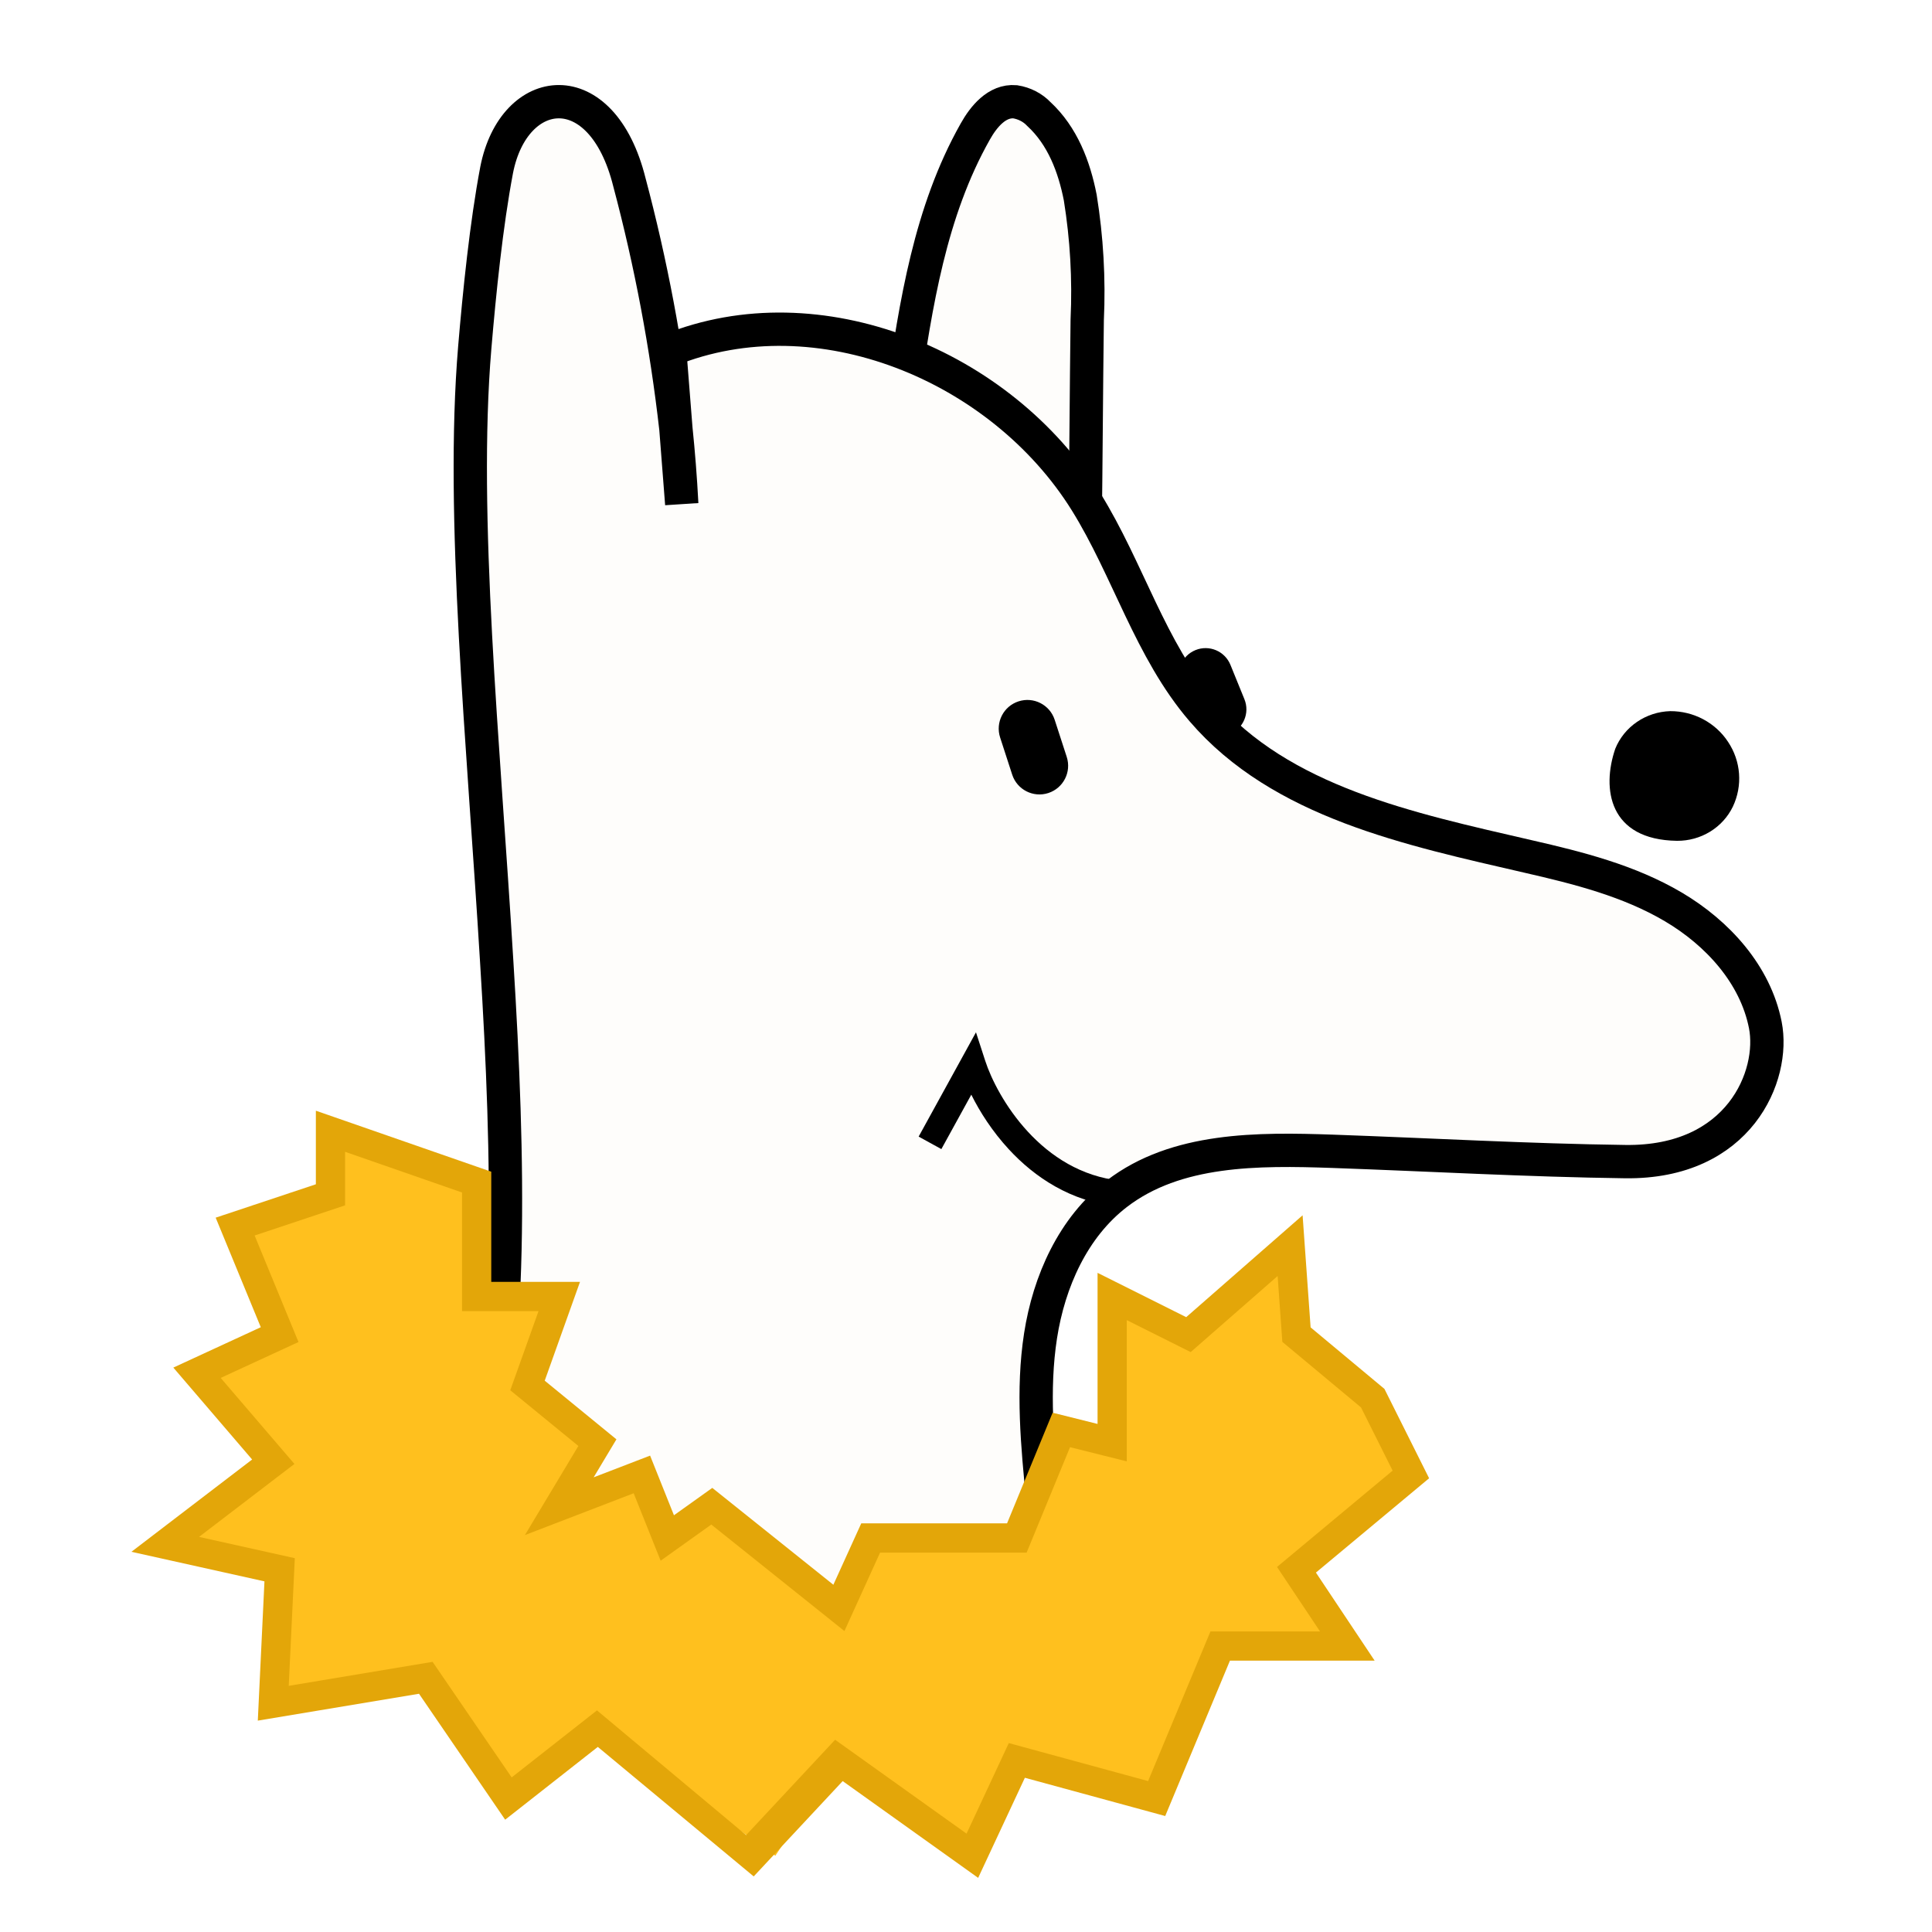
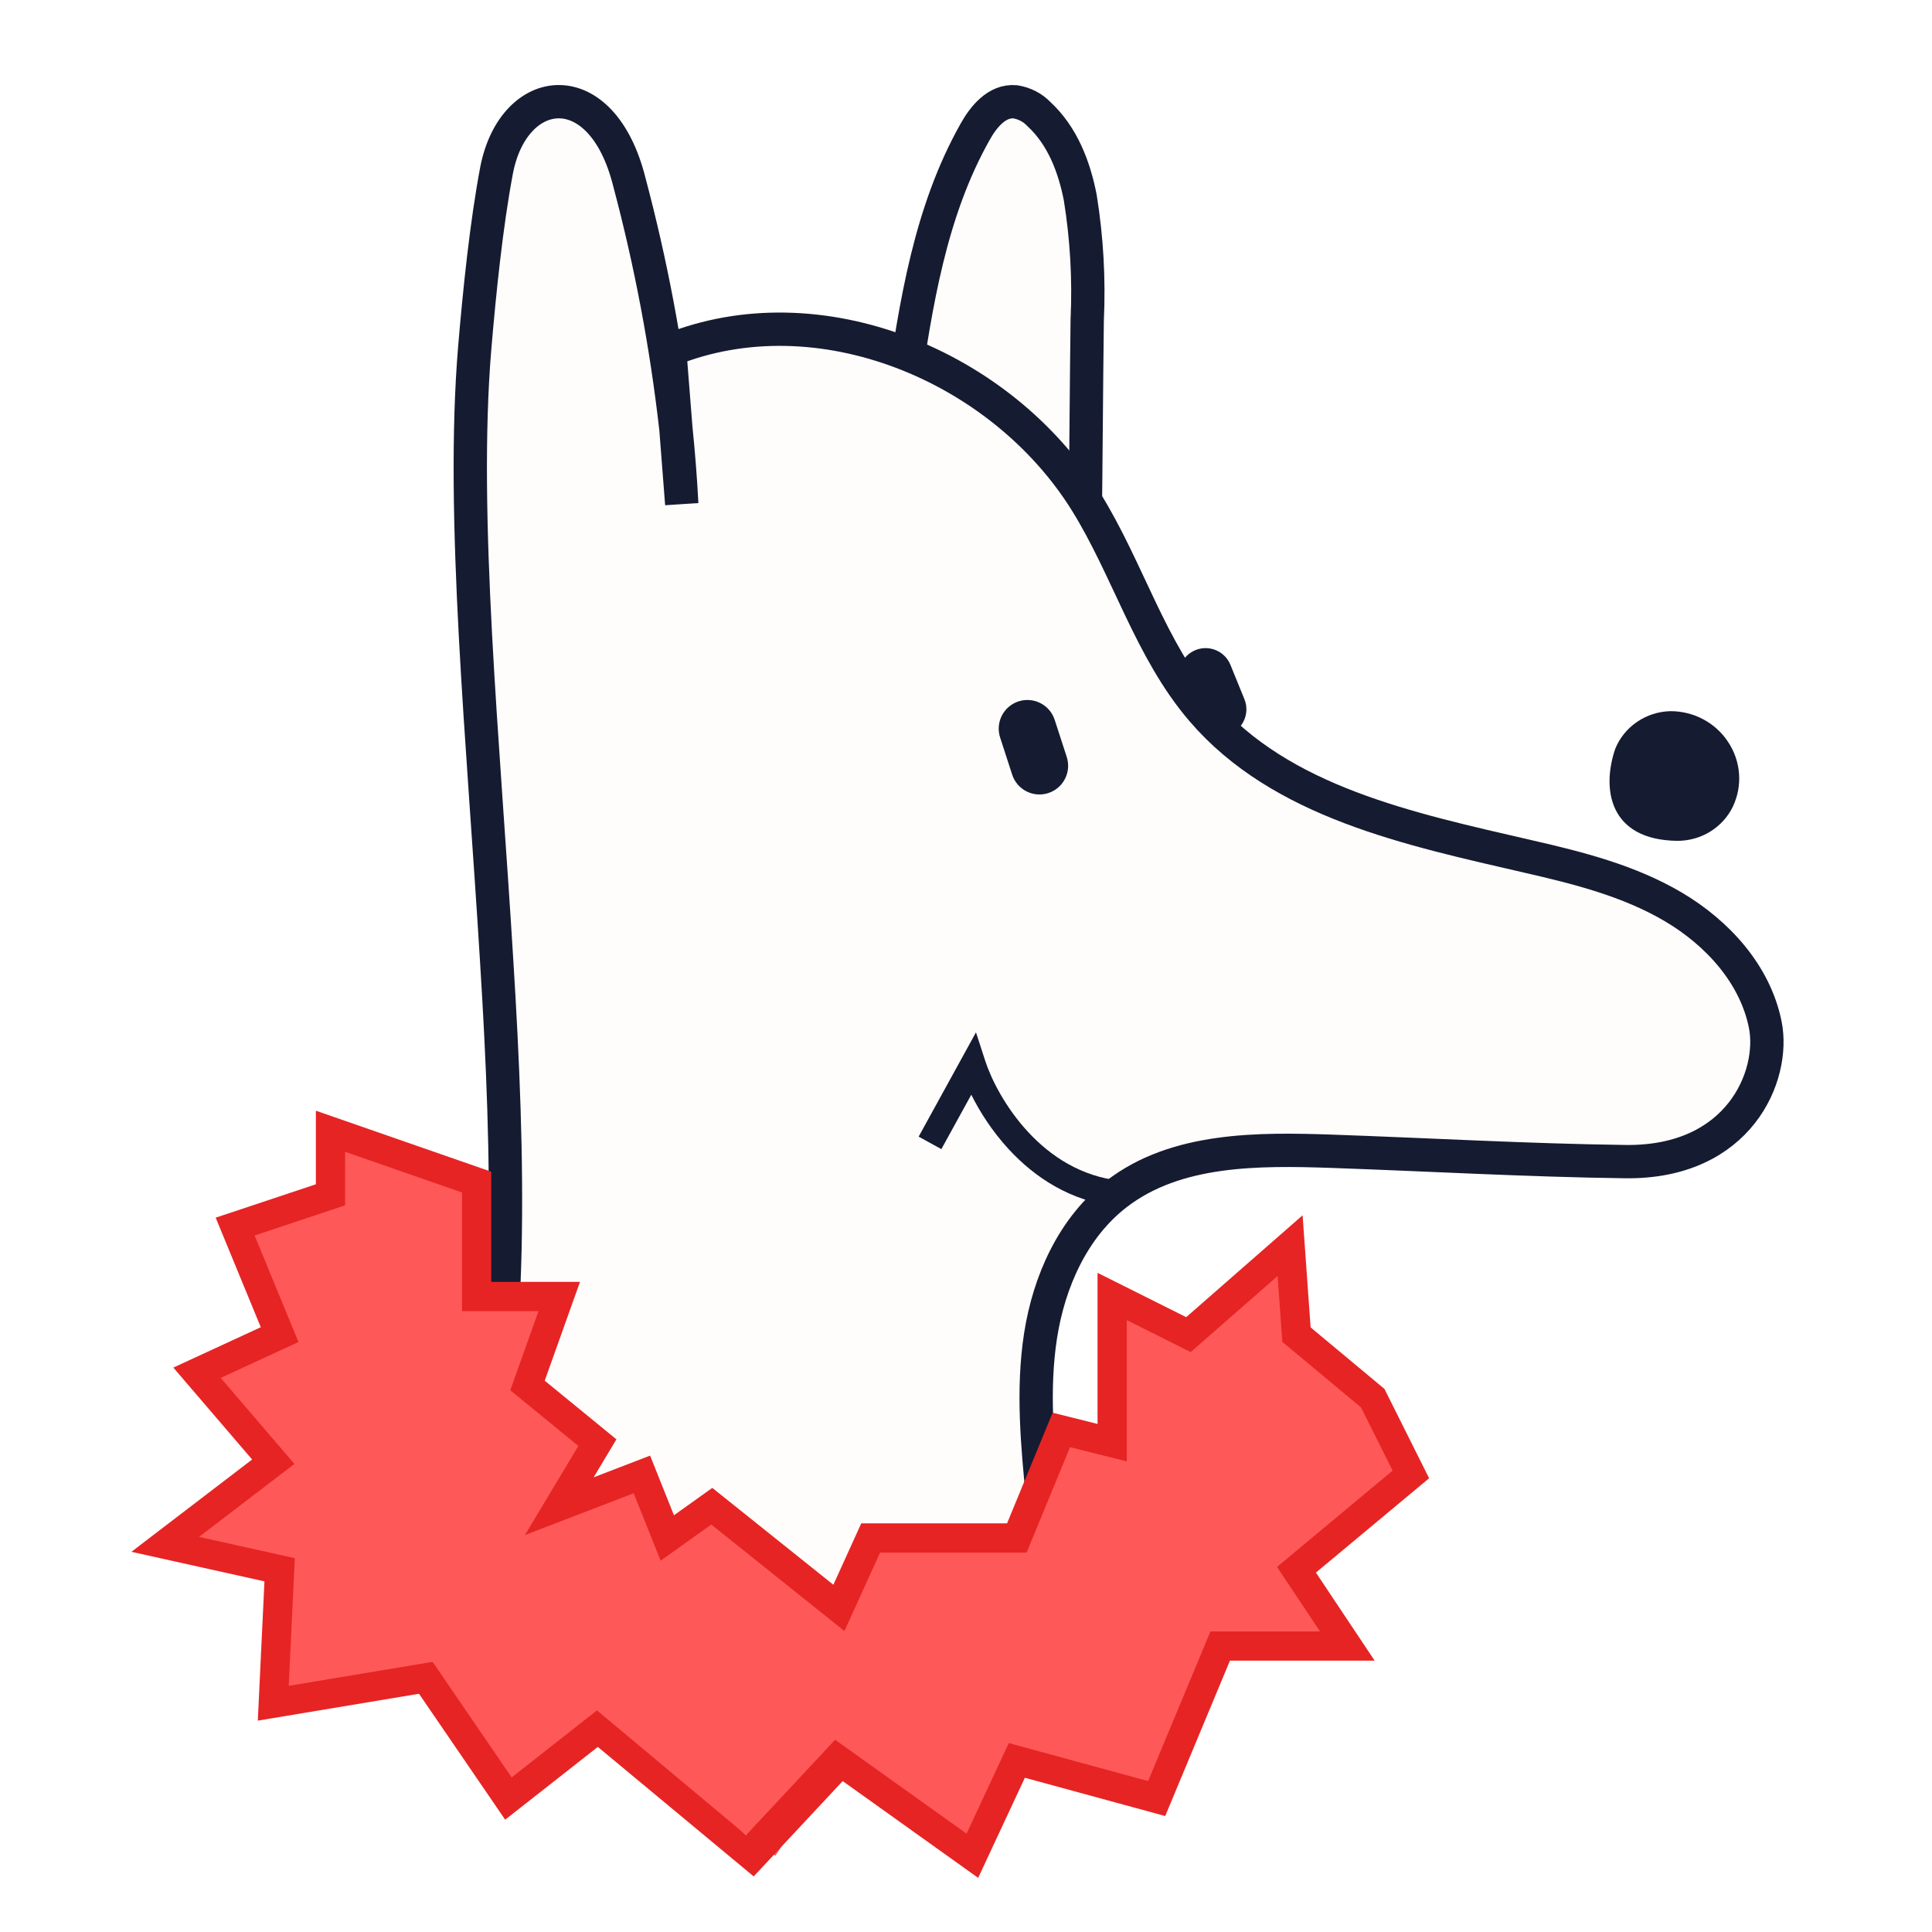
<svg xmlns="http://www.w3.org/2000/svg" width="116" height="116" viewBox="0 0 116 116" fill="none">
  <path d="M65.15 32.056C65.202 27.957 65.226 23.306 65.278 19.207C65.392 16.752 65.252 14.293 64.86 11.863C64.499 10.022 63.803 8.166 62.374 6.846C62.005 6.457 61.502 6.198 60.95 6.111C59.858 6.02 59.057 7.007 58.557 7.898C55.833 12.726 54.996 18.257 54.195 23.66" fill="#FEFDFB" />
-   <path d="M65.15 32.056C65.202 27.957 65.226 23.306 65.278 19.207C65.392 16.752 65.252 14.293 64.86 11.863C64.499 10.022 63.803 8.166 62.374 6.846C62.005 6.457 61.502 6.198 60.95 6.111C59.858 6.02 59.057 7.007 58.557 7.898C55.833 12.726 54.996 18.257 54.195 23.66" stroke="black" stroke-width="2" stroke-miterlimit="10" />
-   <path d="M29.826 57.781C29.025 44.525 27.657 31.011 28.504 20.879C28.782 17.58 29.201 13.459 29.82 10.2C30.853 4.944 36.131 4.293 37.788 10.934C39.082 15.793 40.016 20.742 40.582 25.739L40.933 30.257C40.85 28.672 40.732 27.184 40.582 25.739L40.21 21.024C49.133 17.409 60.111 21.938 65.203 30.118C67.733 34.187 69.055 39.01 72.174 42.645C76.914 48.176 84.655 49.782 91.755 51.424C94.761 52.111 97.807 52.88 100.467 54.45C103.126 56.02 105.393 58.509 105.992 61.54C106.591 64.571 104.443 69.838 97.58 69.745C91.729 69.668 85.884 69.332 80.023 69.126C75.525 68.971 70.62 68.934 67.052 71.677C64.428 73.691 62.983 76.939 62.476 80.202C61.97 83.466 62.291 86.796 62.616 90.086C60.886 99.67 49.298 100.476 39.198 96.639C35.258 95.193 31.644 92.98 28.566 90.127C30.817 81.261 30.564 69.611 29.826 57.781Z" fill="#FEFDFB" stroke="black" stroke-width="2" stroke-miterlimit="10" />
-   <path d="M73.877 39.918C73.541 39.094 72.602 38.697 71.778 39.033C70.954 39.368 70.557 40.308 70.892 41.132L71.732 43.197C72.068 44.021 73.007 44.417 73.831 44.082C74.656 43.746 75.052 42.807 74.717 41.983L73.877 39.918Z" fill="black" />
-   <path d="M60.049 44.28C59.755 43.376 60.25 42.404 61.154 42.111C62.059 41.817 63.03 42.312 63.324 43.216L64.048 45.445C64.342 46.35 63.847 47.321 62.943 47.615C62.038 47.909 61.067 47.414 60.773 46.509L60.049 44.28Z" fill="black" />
-   <path fill-rule="evenodd" clip-rule="evenodd" d="M58.599 61.982L59.155 63.694C59.505 64.773 60.348 66.468 61.715 67.949C63.075 69.422 64.916 70.644 67.276 70.892L67.113 72.441C64.279 72.143 62.111 70.674 60.571 69.005C59.581 67.933 58.834 66.763 58.318 65.726L56.521 68.993L55.157 68.243L58.599 61.982Z" fill="black" />
-   <path d="M103.754 44.541C104.136 45.112 104.363 45.768 104.414 46.448C104.465 47.128 104.338 47.809 104.045 48.428C103.746 49.048 103.271 49.571 102.676 49.935C102.082 50.299 101.392 50.489 100.69 50.484C96.597 50.424 96.161 47.354 96.983 44.955C97.246 44.306 97.699 43.746 98.286 43.345C98.872 42.944 99.566 42.719 100.282 42.698C100.973 42.695 101.654 42.862 102.261 43.184C102.868 43.507 103.382 43.973 103.754 44.541Z" fill="black" />
-   <path d="M19.842 67.922L28.618 70.975V77.843H33.579L31.671 83.185L35.868 86.619L33.579 90.435L38.539 88.527L40.066 92.343L42.737 90.435L50.368 96.54L52.276 92.343H61.053L63.724 85.856L66.776 86.619V77.843L71.355 80.132L77.46 74.79L77.842 80.132L82.421 83.948L84.71 88.527L77.842 94.251L80.895 98.83H73.263L69.447 107.988L61.053 105.698L58.381 111.422L50.368 105.698L46.553 111.422L35.868 103.79L30.526 107.988L25.566 100.738L16.408 102.264L16.789 94.251L9.921 92.725L16.408 87.764L11.829 82.422L16.789 80.132L14.118 73.646L19.842 71.738V67.922Z" fill="#FFC01E" />
-   <path fill-rule="evenodd" clip-rule="evenodd" d="M18.965 66.688L29.496 70.351V76.965H34.824L32.706 82.898L37.011 86.42L35.643 88.701L39.033 87.397L40.465 90.979L42.767 89.335L50.036 95.151L51.711 91.465H60.465L63.201 84.821L65.899 85.495V76.423L71.221 79.084L78.21 72.968L78.691 79.697L83.124 83.392L85.806 88.757L79.01 94.42L82.535 99.707H73.848L69.961 109.037L61.535 106.74L58.73 112.75L50.596 106.939L45.254 112.663L35.894 104.887L30.331 109.257L25.158 101.696L15.479 103.309L15.878 94.947L7.891 93.172L15.138 87.631L10.407 82.112L15.658 79.688L12.949 73.11L18.965 71.105V66.688ZM20.72 69.156V72.37L15.288 74.181L17.922 80.577L13.251 82.732L17.678 87.897L11.951 92.277L17.701 93.555L17.336 101.22L25.974 99.78L30.721 106.718L35.843 102.694L44.799 110.181L50.141 104.457L58.033 110.094L60.57 104.657L68.934 106.938L72.678 97.952H79.255L76.674 94.082L83.615 88.298L81.718 84.505L76.993 80.568L76.711 76.613L71.49 81.181L67.654 79.263V87.743L64.246 86.891L61.64 93.221H52.841L50.701 97.93L42.707 91.535L39.666 93.707L38.046 89.657L31.515 92.169L34.726 86.818L30.637 83.473L32.334 78.721H27.741V71.599L20.72 69.156Z" fill="#E3A609" />
+   <path d="M65.15 32.056C65.202 27.957 65.226 23.306 65.278 19.207C65.392 16.752 65.252 14.293 64.86 11.863C64.499 10.022 63.803 8.166 62.374 6.846C62.005 6.457 61.502 6.198 60.95 6.111C59.858 6.02 59.057 7.007 58.557 7.898C55.833 12.726 54.996 18.257 54.195 23.66" stroke="#151B31" stroke-width="2" stroke-miterlimit="10" />
+   <path d="M29.826 57.781C29.025 44.525 27.657 31.011 28.504 20.879C28.782 17.58 29.201 13.459 29.82 10.2C30.853 4.944 36.131 4.293 37.788 10.934C39.082 15.793 40.016 20.742 40.582 25.739L40.933 30.257C40.85 28.672 40.732 27.184 40.582 25.739L40.21 21.024C49.133 17.409 60.111 21.938 65.203 30.118C67.733 34.187 69.055 39.01 72.174 42.645C76.914 48.176 84.655 49.782 91.755 51.424C94.761 52.111 97.807 52.88 100.467 54.45C103.126 56.02 105.393 58.509 105.992 61.54C106.591 64.571 104.443 69.838 97.58 69.745C91.729 69.668 85.884 69.332 80.023 69.126C75.525 68.971 70.62 68.934 67.052 71.677C64.428 73.691 62.983 76.939 62.476 80.202C61.97 83.466 62.291 86.796 62.616 90.086C60.886 99.67 49.298 100.476 39.198 96.639C35.258 95.193 31.644 92.98 28.566 90.127C30.817 81.261 30.564 69.611 29.826 57.781Z" fill="#FEFDFB" stroke="#151B31" stroke-width="2" stroke-miterlimit="10" />
+   <path d="M73.877 39.918C73.541 39.094 72.602 38.697 71.778 39.033C70.954 39.368 70.557 40.308 70.892 41.132L71.732 43.197C72.068 44.021 73.007 44.417 73.831 44.082C74.656 43.746 75.052 42.807 74.717 41.983L73.877 39.918Z" fill="#151B31" />
+   <path d="M60.049 44.282C59.755 43.378 60.25 42.406 61.154 42.112C62.059 41.819 63.03 42.314 63.324 43.218L64.048 45.447C64.342 46.352 63.847 47.323 62.943 47.617C62.038 47.911 61.067 47.416 60.773 46.511L60.049 44.282Z" fill="#151B31" />
+   <path fill-rule="evenodd" clip-rule="evenodd" d="M58.599 61.984L59.155 63.696C59.505 64.775 60.348 66.47 61.715 67.951C63.075 69.424 64.916 70.646 67.276 70.894L67.113 72.443C64.279 72.145 62.111 70.676 60.571 69.007C59.581 67.935 58.834 66.765 58.318 65.728L56.521 68.995L55.157 68.245L58.599 61.984Z" fill="#151B31" />
+   <path d="M103.754 44.542C104.136 45.113 104.363 45.769 104.414 46.449C104.465 47.129 104.338 47.81 104.045 48.429C103.746 49.049 103.271 49.571 102.676 49.936C102.082 50.3 101.392 50.49 100.69 50.485C96.597 50.425 96.161 47.355 96.983 44.956C97.246 44.307 97.699 43.747 98.286 43.346C98.872 42.944 99.566 42.72 100.282 42.699C100.973 42.696 101.654 42.863 102.261 43.185C102.868 43.508 103.382 43.974 103.754 44.542Z" fill="#151B31" />
+   <path d="M19.842 67.922L28.618 70.975V77.843H33.579L31.671 83.185L35.868 86.619L33.579 90.435L38.539 88.527L40.066 92.343L42.737 90.435L50.368 96.54L52.276 92.343H61.053L63.724 85.856L66.776 86.619V77.843L71.355 80.132L77.46 74.79L77.842 80.132L82.421 83.948L84.71 88.527L77.842 94.251L80.895 98.83H73.263L69.447 107.988L61.053 105.698L58.381 111.422L50.368 105.698L46.553 111.422L35.868 103.79L30.526 107.988L25.566 100.738L16.408 102.264L16.789 94.251L9.921 92.725L16.408 87.764L11.829 82.422L16.789 80.132L14.118 73.646L19.842 71.738V67.922Z" fill="#FF5858" />
+   <path fill-rule="evenodd" clip-rule="evenodd" d="M18.965 66.688L29.496 70.351V76.965H34.824L32.706 82.898L37.011 86.42L35.643 88.701L39.033 87.397L40.465 90.979L42.767 89.335L50.036 95.151L51.711 91.465H60.465L63.201 84.821L65.899 85.495V76.423L71.221 79.084L78.21 72.968L78.691 79.697L83.124 83.392L85.806 88.757L79.01 94.42L82.535 99.707H73.848L69.961 109.037L61.535 106.74L58.73 112.75L50.596 106.939L45.254 112.663L35.894 104.887L30.331 109.257L25.158 101.696L15.479 103.309L15.878 94.947L7.891 93.172L15.138 87.631L10.407 82.112L15.658 79.688L12.949 73.11L18.965 71.105V66.688ZM20.72 69.156V72.37L15.288 74.181L17.922 80.577L13.251 82.732L17.678 87.897L11.951 92.277L17.701 93.555L17.336 101.22L25.974 99.78L30.721 106.718L35.843 102.694L44.799 110.181L50.141 104.457L58.033 110.094L60.57 104.657L68.934 106.938L72.678 97.952H79.255L76.674 94.082L83.615 88.298L81.718 84.505L76.993 80.568L76.711 76.613L71.49 81.181L67.654 79.263V87.743L64.246 86.891L61.64 93.221H52.841L50.701 97.93L42.707 91.535L39.666 93.707L38.046 89.657L31.515 92.169L34.726 86.818L30.637 83.473L32.334 78.721H27.741V71.599L20.72 69.156Z" fill="#E62424" />
</svg>
